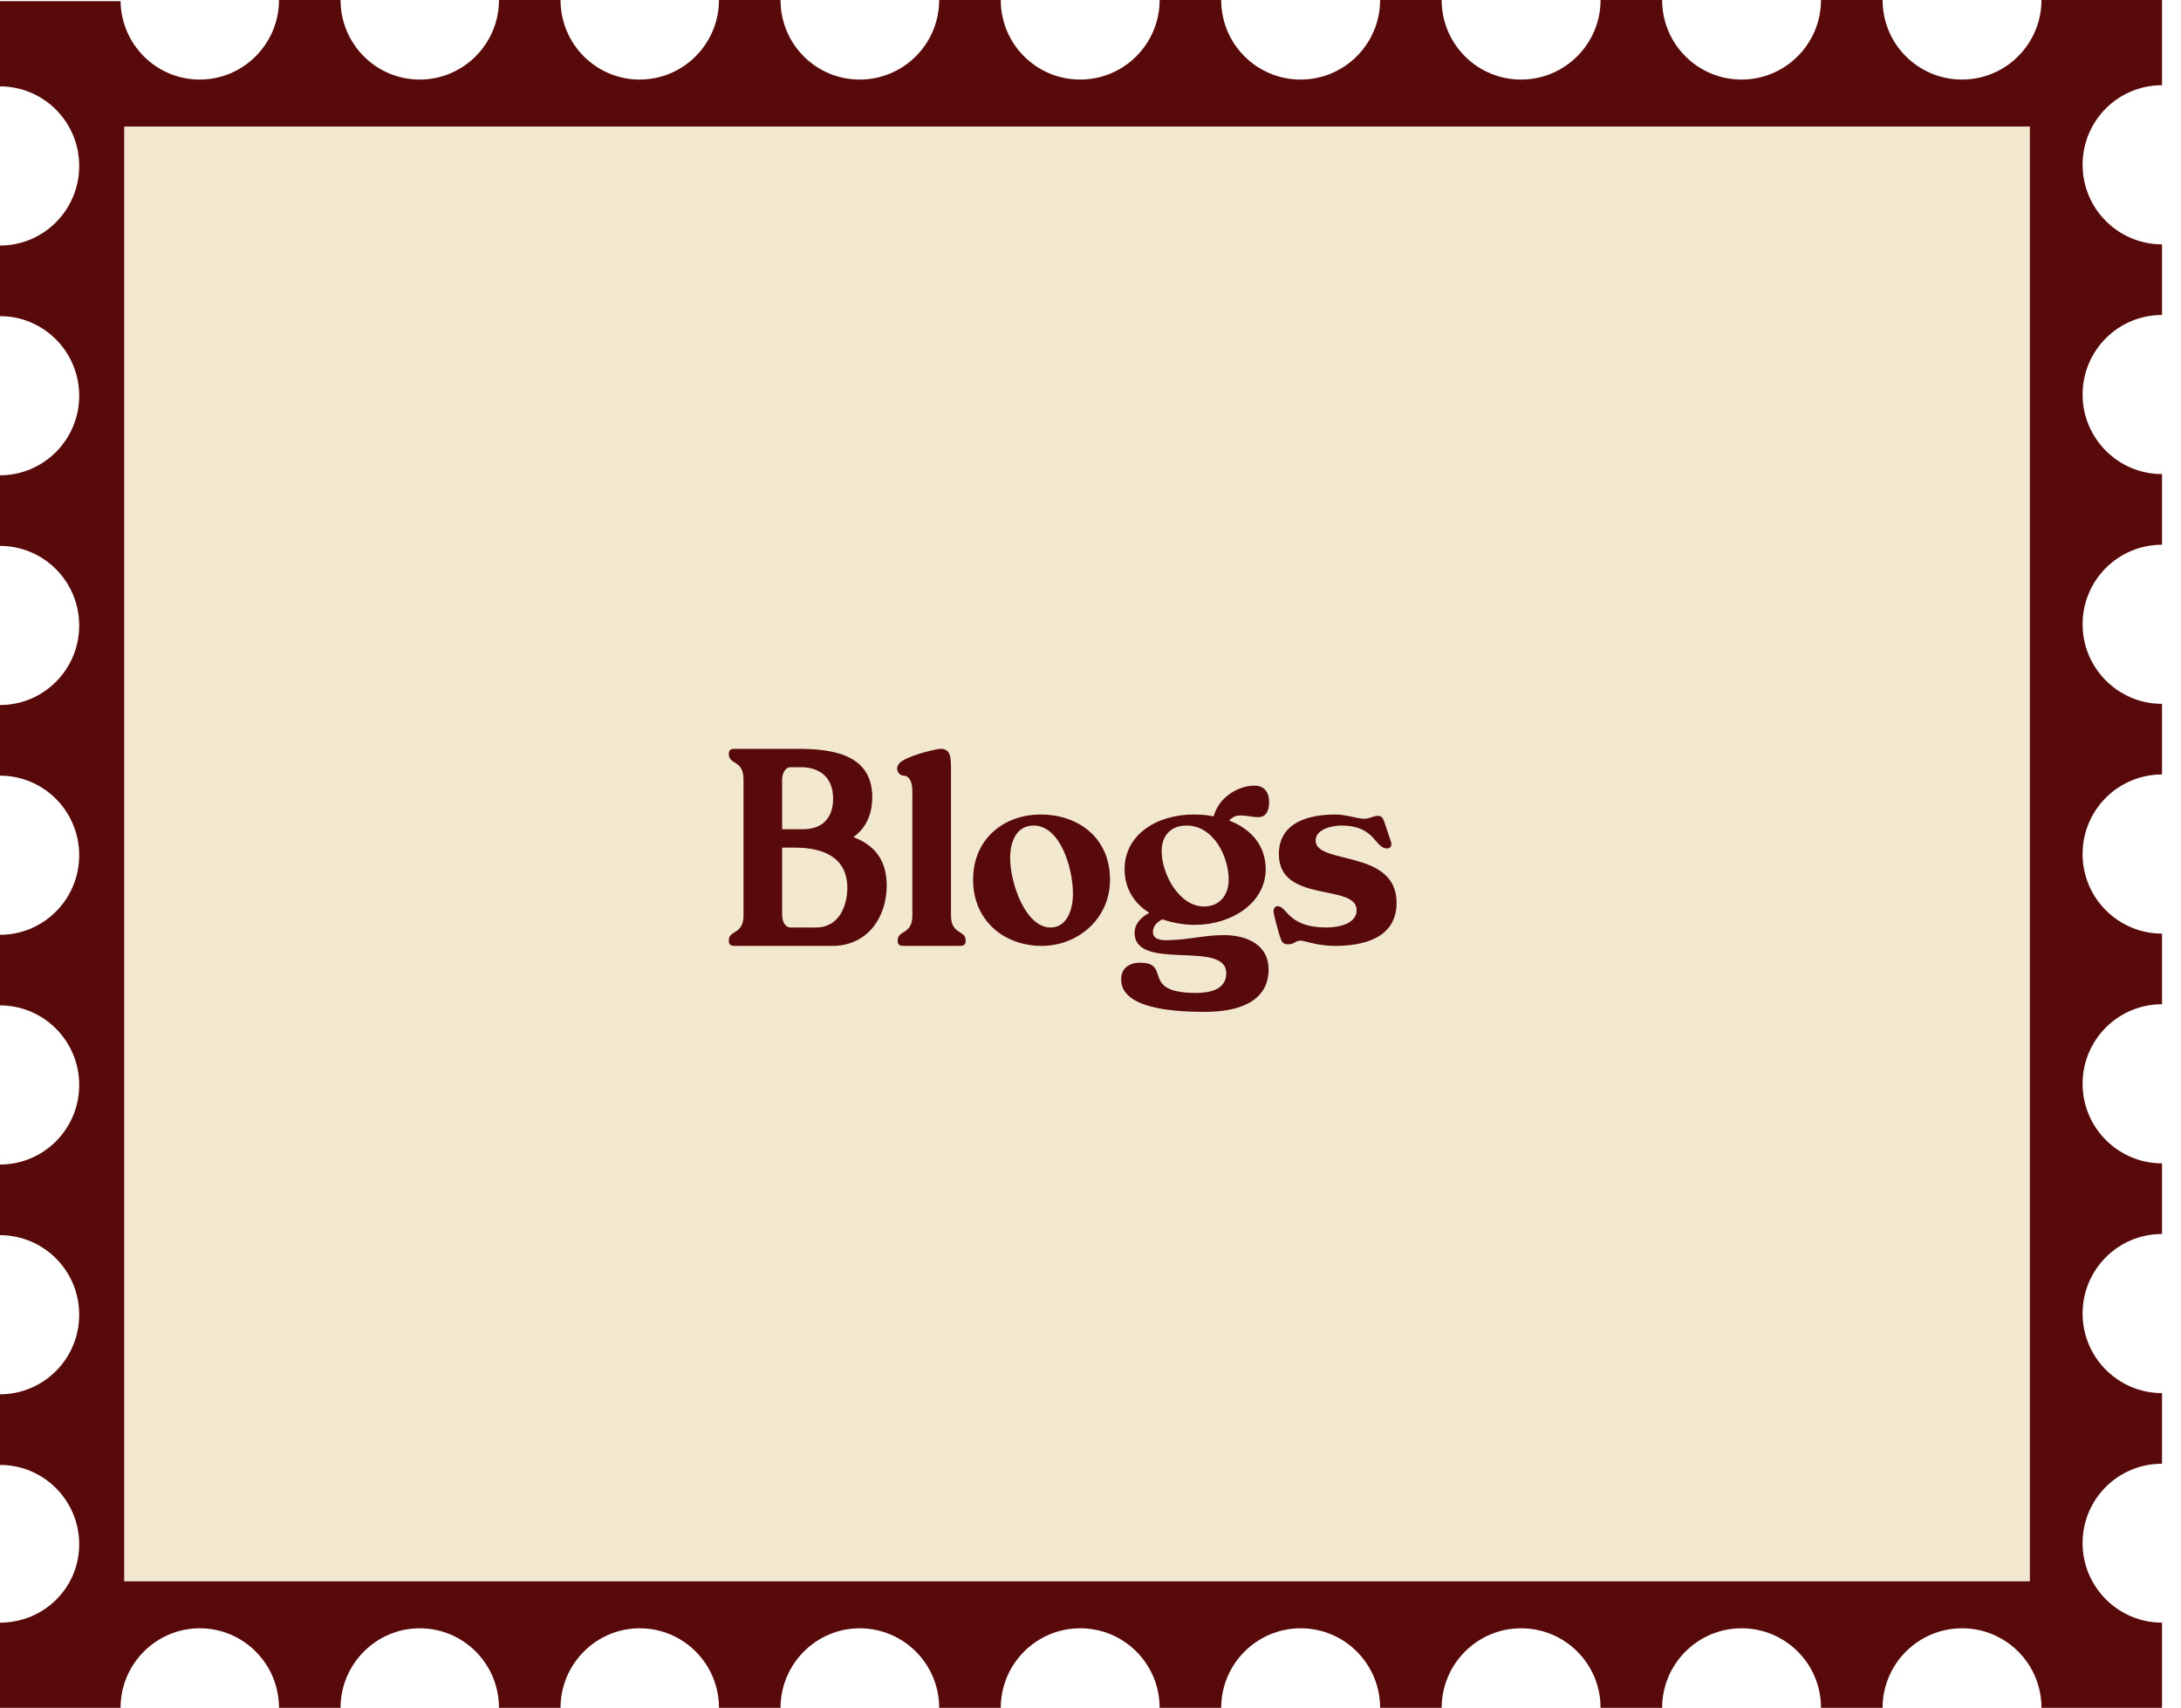
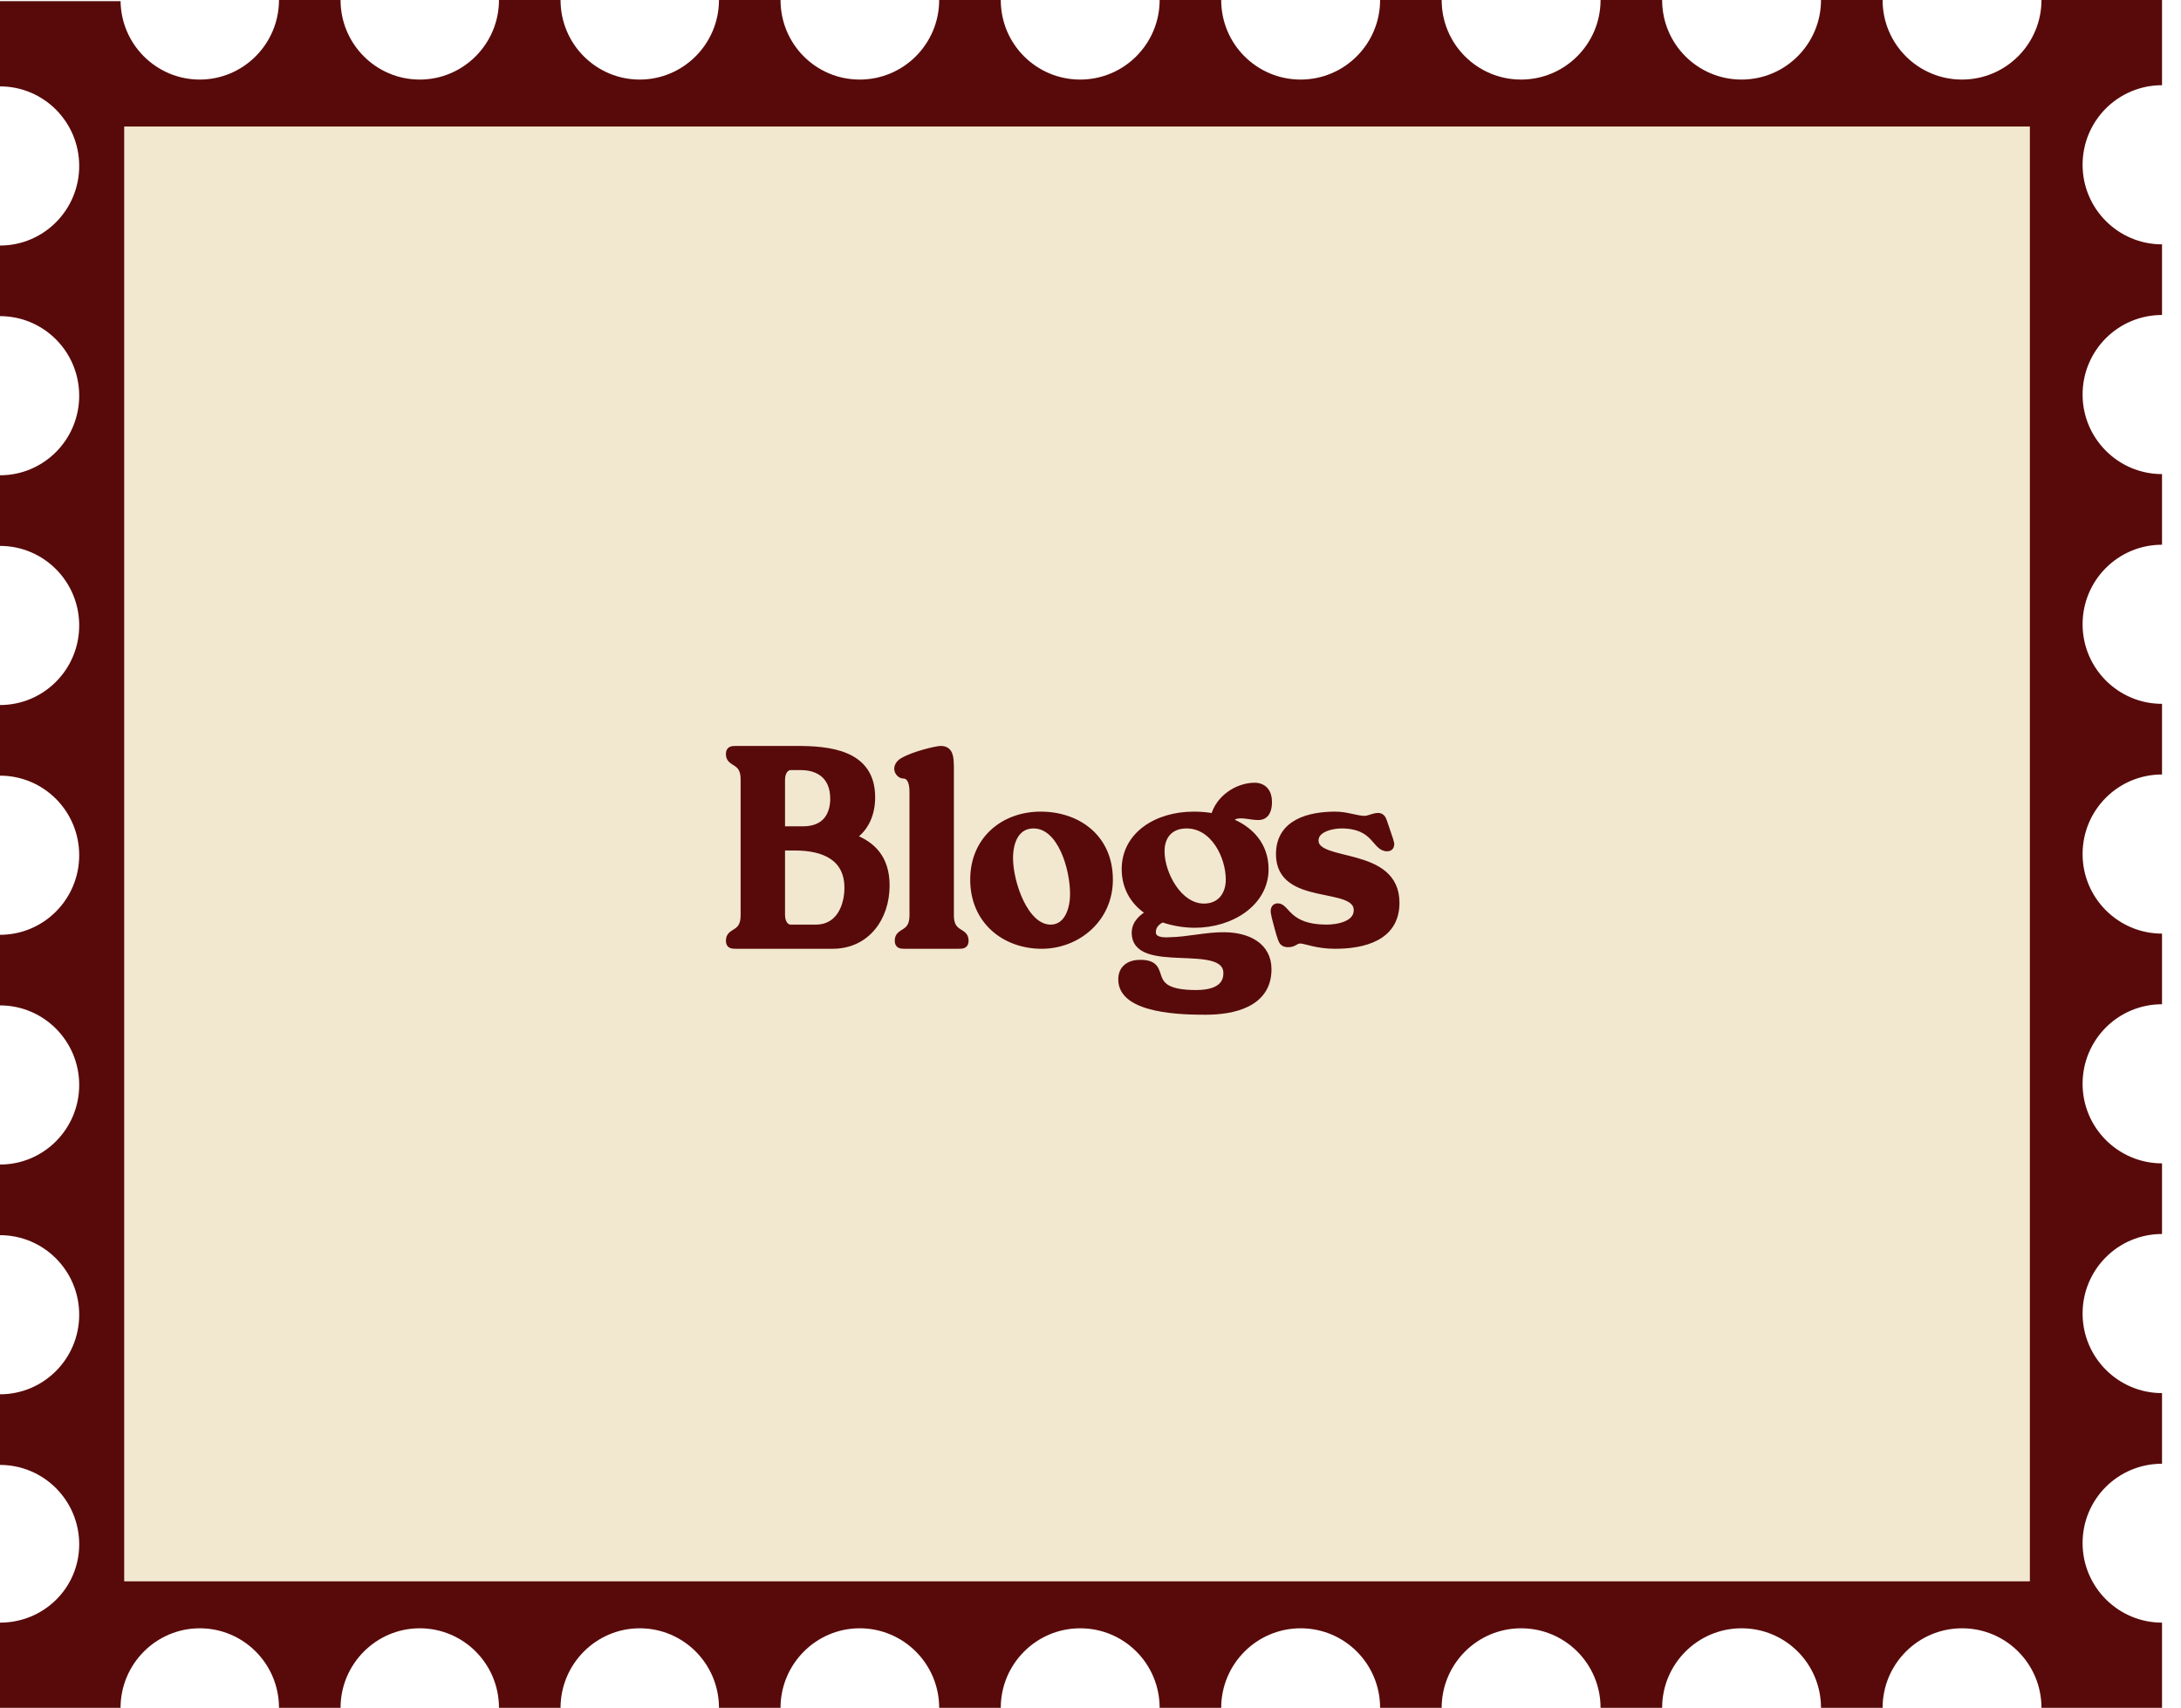
<svg xmlns="http://www.w3.org/2000/svg" width="83" height="65" viewBox="0 0 83 65" fill="none">
  <path d="M4.588 0.045H0V3.288C1.664 3.288 3.014 4.641 3.014 6.316C3.014 7.992 1.664 9.345 0 9.345V12.032C1.664 12.032 3.014 13.385 3.014 15.061C3.014 16.736 1.664 18.089 0 18.089V20.777C1.664 20.777 3.014 22.13 3.014 23.805C3.014 25.48 1.664 26.833 0 26.833V29.521C1.664 29.521 3.014 30.874 3.014 32.549C3.014 34.225 1.664 35.578 0 35.578V38.265C1.664 38.265 3.014 39.618 3.014 41.294C3.014 42.969 1.664 44.322 0 44.322V47.01C1.664 47.01 3.014 48.362 3.014 50.038C3.014 51.713 1.664 53.066 0 53.066V55.754C1.664 55.754 3.014 57.107 3.014 58.773C3.014 60.44 1.664 61.757 0 61.757V65H4.588C4.588 63.334 5.939 61.972 7.603 61.972C9.266 61.972 10.617 63.325 10.617 65H12.96C12.96 63.334 14.311 61.972 15.975 61.972C17.638 61.972 18.989 63.325 18.989 65H21.332C21.332 63.334 22.683 61.972 24.346 61.972C26.01 61.972 27.361 63.325 27.361 65H29.704C29.704 63.334 31.055 61.972 32.718 61.972C34.382 61.972 35.741 63.325 35.741 65H38.085C38.085 63.334 39.435 61.972 41.108 61.972C42.781 61.972 44.131 63.325 44.131 65H46.474C46.474 63.334 47.825 61.972 49.498 61.972C51.17 61.972 52.521 63.325 52.521 65H54.864C54.864 63.334 56.215 61.972 57.887 61.972C59.56 61.972 60.911 63.325 60.911 65H63.254C63.254 63.334 64.605 61.972 66.277 61.972C67.95 61.972 69.3 63.325 69.3 65H71.644C71.644 63.334 72.994 61.972 74.667 61.972C76.34 61.972 77.69 63.325 77.69 65H82.278V61.757C80.615 61.757 79.255 60.404 79.255 58.728C79.255 57.053 80.606 55.709 82.278 55.709V53.021C80.615 53.021 79.255 51.669 79.255 49.993C79.255 48.318 80.606 46.965 82.278 46.965V44.277C80.615 44.277 79.255 42.924 79.255 41.249C79.255 39.573 80.606 38.221 82.278 38.221V35.533C80.615 35.533 79.255 34.18 79.255 32.505C79.255 30.829 80.606 29.476 82.278 29.476V26.788C80.615 26.788 79.255 25.436 79.255 23.76C79.255 22.085 80.606 20.732 82.278 20.732V18.044C80.615 18.044 79.255 16.691 79.255 15.016C79.255 13.341 80.606 11.988 82.278 11.988V9.3C80.615 9.3 79.255 7.947 79.255 6.272C79.255 4.596 80.606 3.243 82.278 3.243V0H77.69C77.69 1.666 76.34 3.028 74.667 3.028C72.994 3.028 71.644 1.675 71.644 0H69.3C69.3 1.666 67.95 3.028 66.277 3.028C64.605 3.028 63.254 1.675 63.254 0H60.911C60.911 1.666 59.56 3.028 57.887 3.028C56.215 3.028 54.864 1.675 54.864 0H52.521C52.521 1.666 51.17 3.028 49.498 3.028C47.825 3.028 46.474 1.675 46.474 0H44.131C44.131 1.666 42.781 3.028 41.108 3.028C39.435 3.028 38.085 1.675 38.085 0H35.741C35.741 1.666 34.391 3.028 32.718 3.028C31.046 3.028 29.704 1.675 29.704 0H27.361C27.361 1.666 26.01 3.028 24.346 3.028C22.683 3.028 21.332 1.675 21.332 0H18.989C18.989 1.666 17.638 3.028 15.975 3.028C14.311 3.028 12.96 1.675 12.96 0H10.617C10.617 1.666 9.266 3.028 7.603 3.028C5.939 3.028 4.588 1.675 4.588 0V0.045Z" fill="#580A0A" />
  <rect x="4.727" y="60.185" width="55.37" height="72.523" transform="rotate(-90 4.72656 60.1855)" fill="#F2E8CF" />
-   <path d="M27.735 35.8C27.735 35.38 28.295 35.59 28.295 34.84V29.66C28.295 28.91 27.735 29.12 27.735 28.7C27.735 28.5 27.855 28.5 28.035 28.5H30.315C31.525 28.5 33.195 28.63 33.195 30.34C33.195 30.96 32.975 31.51 32.475 31.86C33.195 32.13 33.745 32.65 33.745 33.7C33.745 34.93 32.995 36 31.685 36H28.035C27.855 36 27.735 36 27.735 35.8ZM29.765 29.68V31.56H30.555C31.465 31.56 31.705 30.94 31.705 30.4C31.705 29.5 31.095 29.2 30.485 29.2H30.085C29.915 29.2 29.765 29.38 29.765 29.68ZM30.255 32.26H29.765V34.82C29.765 35.12 29.915 35.3 30.085 35.3H31.045C31.965 35.3 32.245 34.43 32.245 33.79C32.245 32.64 31.345 32.26 30.255 32.26ZM35.801 28.5C36.191 28.5 36.181 28.87 36.191 29.16V34.84C36.191 35.59 36.751 35.38 36.751 35.8C36.751 36 36.631 36 36.451 36H34.461C34.281 36 34.161 36 34.161 35.8C34.161 35.38 34.721 35.59 34.721 34.84V30.13C34.721 29.74 34.601 29.52 34.371 29.52C34.271 29.52 34.141 29.4 34.141 29.26C34.141 29.12 34.251 29 34.371 28.94C34.761 28.71 35.631 28.5 35.801 28.5ZM39.602 31C41.022 31 42.242 31.87 42.242 33.48C42.242 34.99 41.002 36 39.642 36C38.222 36 37.032 35.05 37.032 33.48C37.032 31.93 38.202 31 39.602 31ZM39.332 31.42C38.702 31.42 38.442 32 38.442 32.66C38.442 33.58 39.012 35.3 39.982 35.3C40.592 35.3 40.832 34.64 40.832 34.02C40.832 33.06 40.362 31.42 39.332 31.42ZM42.797 33.08C42.797 31.77 44.017 31 45.428 31C45.697 31 45.947 31.02 46.188 31.07C46.367 30.38 47.068 29.91 47.737 29.9C48.117 29.9 48.297 30.16 48.297 30.52C48.297 30.8 48.218 31.1 47.888 31.1C47.597 31.1 47.328 31 47.057 31.05C46.998 31.07 46.877 31.11 46.778 31.23C47.597 31.54 48.167 32.17 48.167 33.08C48.167 34.37 46.867 35.2 45.468 35.2C45.038 35.2 44.608 35.12 44.237 34.99C44.038 35.09 43.877 35.23 43.877 35.48C43.877 35.77 44.227 35.8 44.508 35.78C45.208 35.77 45.907 35.58 46.608 35.59C47.487 35.6 48.278 35.98 48.278 36.89C48.278 38.24 46.907 38.51 45.888 38.51C45.057 38.51 42.678 38.49 42.667 37.29C42.657 36.84 42.987 36.64 43.388 36.64C44.608 36.64 43.367 37.79 45.517 37.79C46.008 37.79 46.667 37.68 46.667 37.04C46.667 35.75 43.178 37 43.178 35.5C43.178 35.11 43.498 34.87 43.737 34.74C43.167 34.39 42.797 33.82 42.797 33.08ZM45.818 34.5C46.438 34.5 46.758 34.04 46.758 33.48C46.758 32.59 46.178 31.42 45.157 31.42C44.547 31.42 44.208 31.81 44.208 32.4C44.208 33.25 44.867 34.5 45.818 34.5ZM50.818 31C51.248 31 51.588 31.15 51.908 31.16C52.088 31.17 52.258 31.05 52.448 31.05C52.578 31.05 52.638 31.15 52.678 31.27C52.698 31.35 52.948 32.05 52.948 32.09C52.958 32.22 52.908 32.29 52.788 32.29C52.308 32.29 52.348 31.42 51.048 31.42C50.728 31.42 50.068 31.54 50.068 31.99C50.068 32.93 53.148 32.3 53.148 34.36C53.148 35.71 51.878 36 50.808 36C50.128 36 49.728 35.82 49.508 35.8C49.288 35.79 49.278 35.95 48.998 35.94C48.848 35.93 48.788 35.87 48.738 35.73C48.698 35.65 48.468 34.79 48.468 34.73C48.458 34.61 48.488 34.49 48.628 34.49C48.978 34.49 49.008 35.3 50.478 35.3C50.868 35.3 51.628 35.19 51.628 34.64C51.628 33.61 48.668 34.4 48.668 32.51C48.668 31.28 49.838 31 50.818 31Z" fill="#580A0A" />
+   <path d="M27.735 35.8C27.735 35.38 28.295 35.59 28.295 34.84V29.66C28.295 28.91 27.735 29.12 27.735 28.7C27.735 28.5 27.855 28.5 28.035 28.5H30.315C31.525 28.5 33.195 28.63 33.195 30.34C33.195 30.96 32.975 31.51 32.475 31.86C33.195 32.13 33.745 32.65 33.745 33.7C33.745 34.93 32.995 36 31.685 36H28.035C27.855 36 27.735 36 27.735 35.8ZM29.765 29.68V31.56H30.555C31.465 31.56 31.705 30.94 31.705 30.4C31.705 29.5 31.095 29.2 30.485 29.2H30.085C29.915 29.2 29.765 29.38 29.765 29.68ZM30.255 32.26H29.765V34.82C29.765 35.12 29.915 35.3 30.085 35.3H31.045C31.965 35.3 32.245 34.43 32.245 33.79C32.245 32.64 31.345 32.26 30.255 32.26ZM35.801 28.5C36.191 28.5 36.181 28.87 36.191 29.16V34.84C36.191 35.59 36.751 35.38 36.751 35.8C36.751 36 36.631 36 36.451 36H34.461C34.281 36 34.161 36 34.161 35.8C34.161 35.38 34.721 35.59 34.721 34.84V30.13C34.721 29.74 34.601 29.52 34.371 29.52C34.271 29.52 34.141 29.4 34.141 29.26C34.141 29.12 34.251 29 34.371 28.94C34.761 28.71 35.631 28.5 35.801 28.5ZM39.602 31C41.022 31 42.242 31.87 42.242 33.48C42.242 34.99 41.002 36 39.642 36C38.222 36 37.032 35.05 37.032 33.48C37.032 31.93 38.202 31 39.602 31ZM39.332 31.42C38.702 31.42 38.442 32 38.442 32.66C38.442 33.58 39.012 35.3 39.982 35.3C40.592 35.3 40.832 34.64 40.832 34.02C40.832 33.06 40.362 31.42 39.332 31.42ZM42.797 33.08C42.797 31.77 44.017 31 45.428 31C45.697 31 45.947 31.02 46.188 31.07C46.367 30.38 47.068 29.91 47.737 29.9C48.117 29.9 48.297 30.16 48.297 30.52C48.297 30.8 48.218 31.1 47.888 31.1C47.597 31.1 47.328 31 47.057 31.05C46.998 31.07 46.877 31.11 46.778 31.23C47.597 31.54 48.167 32.17 48.167 33.08C48.167 34.37 46.867 35.2 45.468 35.2C45.038 35.2 44.608 35.12 44.237 34.99C44.038 35.09 43.877 35.23 43.877 35.48C43.877 35.77 44.227 35.8 44.508 35.78C45.208 35.77 45.907 35.58 46.608 35.59C47.487 35.6 48.278 35.98 48.278 36.89C48.278 38.24 46.907 38.51 45.888 38.51C45.057 38.51 42.678 38.49 42.667 37.29C42.657 36.84 42.987 36.64 43.388 36.64C44.608 36.64 43.367 37.79 45.517 37.79C46.008 37.79 46.667 37.68 46.667 37.04C46.667 35.75 43.178 37 43.178 35.5C43.178 35.11 43.498 34.87 43.737 34.74C43.167 34.39 42.797 33.82 42.797 33.08ZM45.818 34.5C46.438 34.5 46.758 34.04 46.758 33.48C46.758 32.59 46.178 31.42 45.157 31.42C44.547 31.42 44.208 31.81 44.208 32.4C44.208 33.25 44.867 34.5 45.818 34.5ZM50.818 31C51.248 31 51.588 31.15 51.908 31.16C52.088 31.17 52.258 31.05 52.448 31.05C52.578 31.05 52.638 31.15 52.678 31.27C52.698 31.35 52.948 32.05 52.948 32.09C52.958 32.22 52.908 32.29 52.788 32.29C52.308 32.29 52.348 31.42 51.048 31.42C50.728 31.42 50.068 31.54 50.068 31.99C50.068 32.93 53.148 32.3 53.148 34.36C53.148 35.71 51.878 36 50.808 36C50.128 36 49.728 35.82 49.508 35.8C49.288 35.79 49.278 35.95 48.998 35.94C48.848 35.93 48.788 35.87 48.738 35.73C48.698 35.65 48.468 34.79 48.468 34.73C48.458 34.61 48.488 34.49 48.628 34.49C48.978 34.49 49.008 35.3 50.478 35.3C50.868 35.3 51.628 35.19 51.628 34.64C51.628 33.61 48.668 34.4 48.668 32.51C48.668 31.28 49.838 31 50.818 31Z" fill="#580A0A" stroke="#580A0A" stroke-width="0.22" stroke-linejoin="round" />
</svg>
